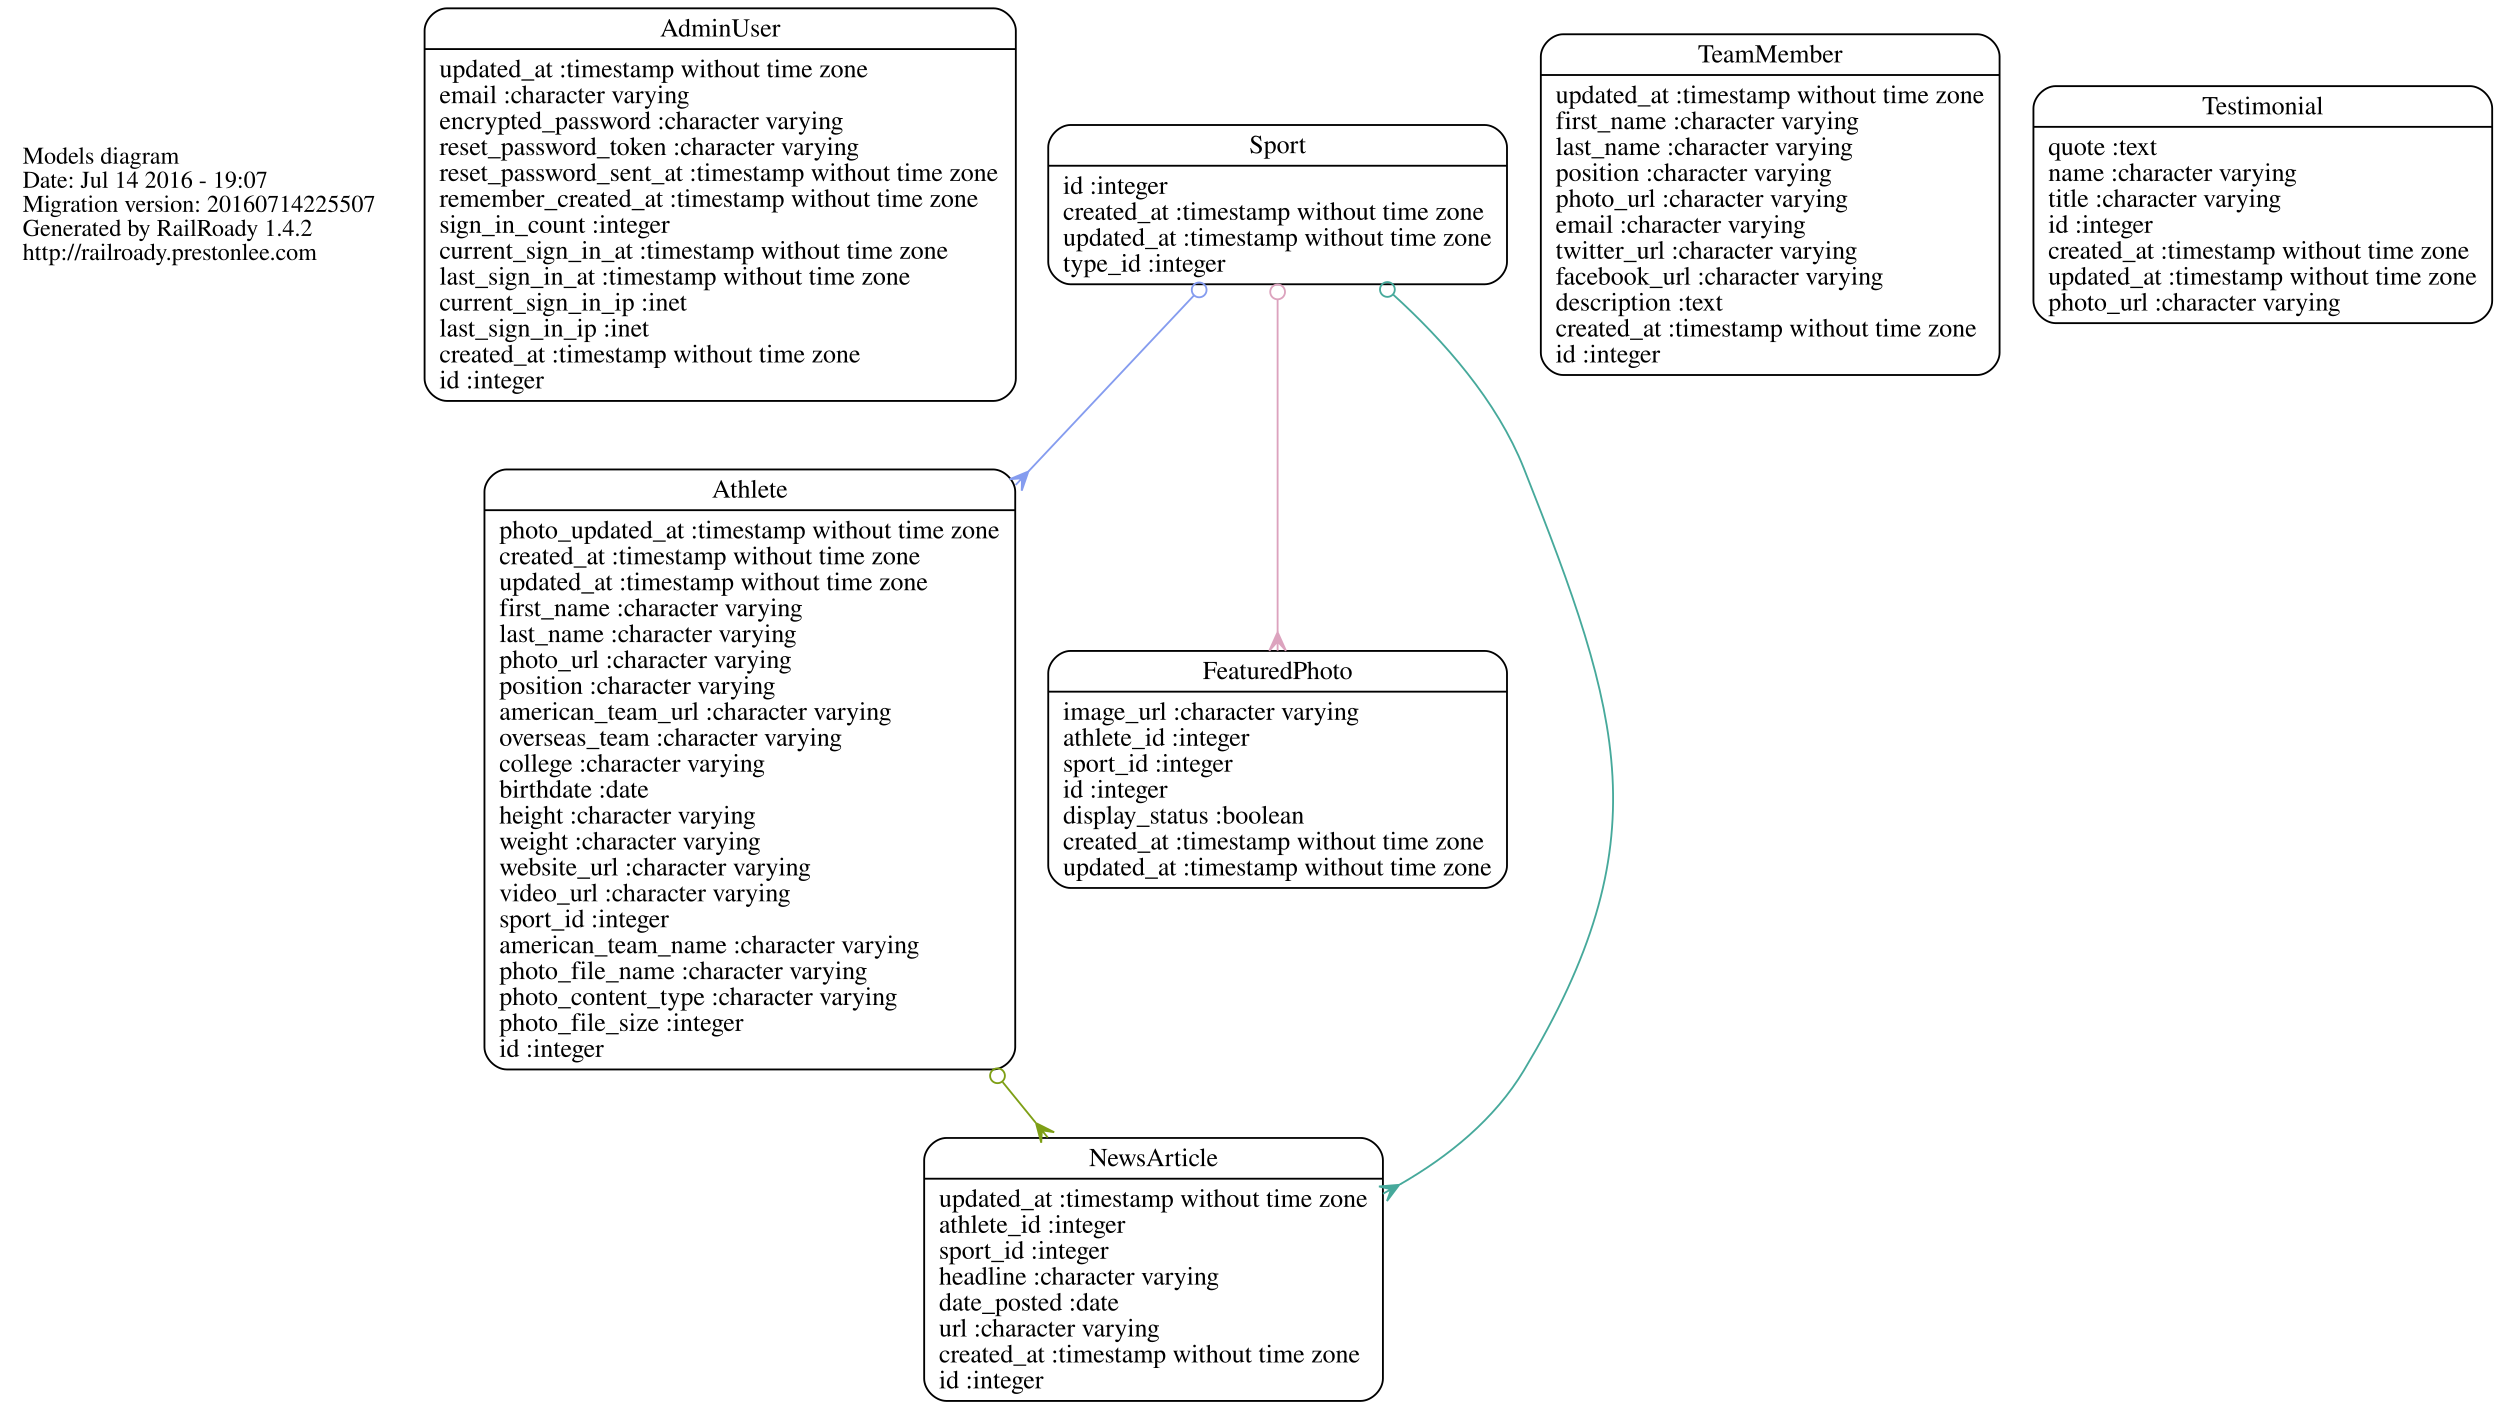
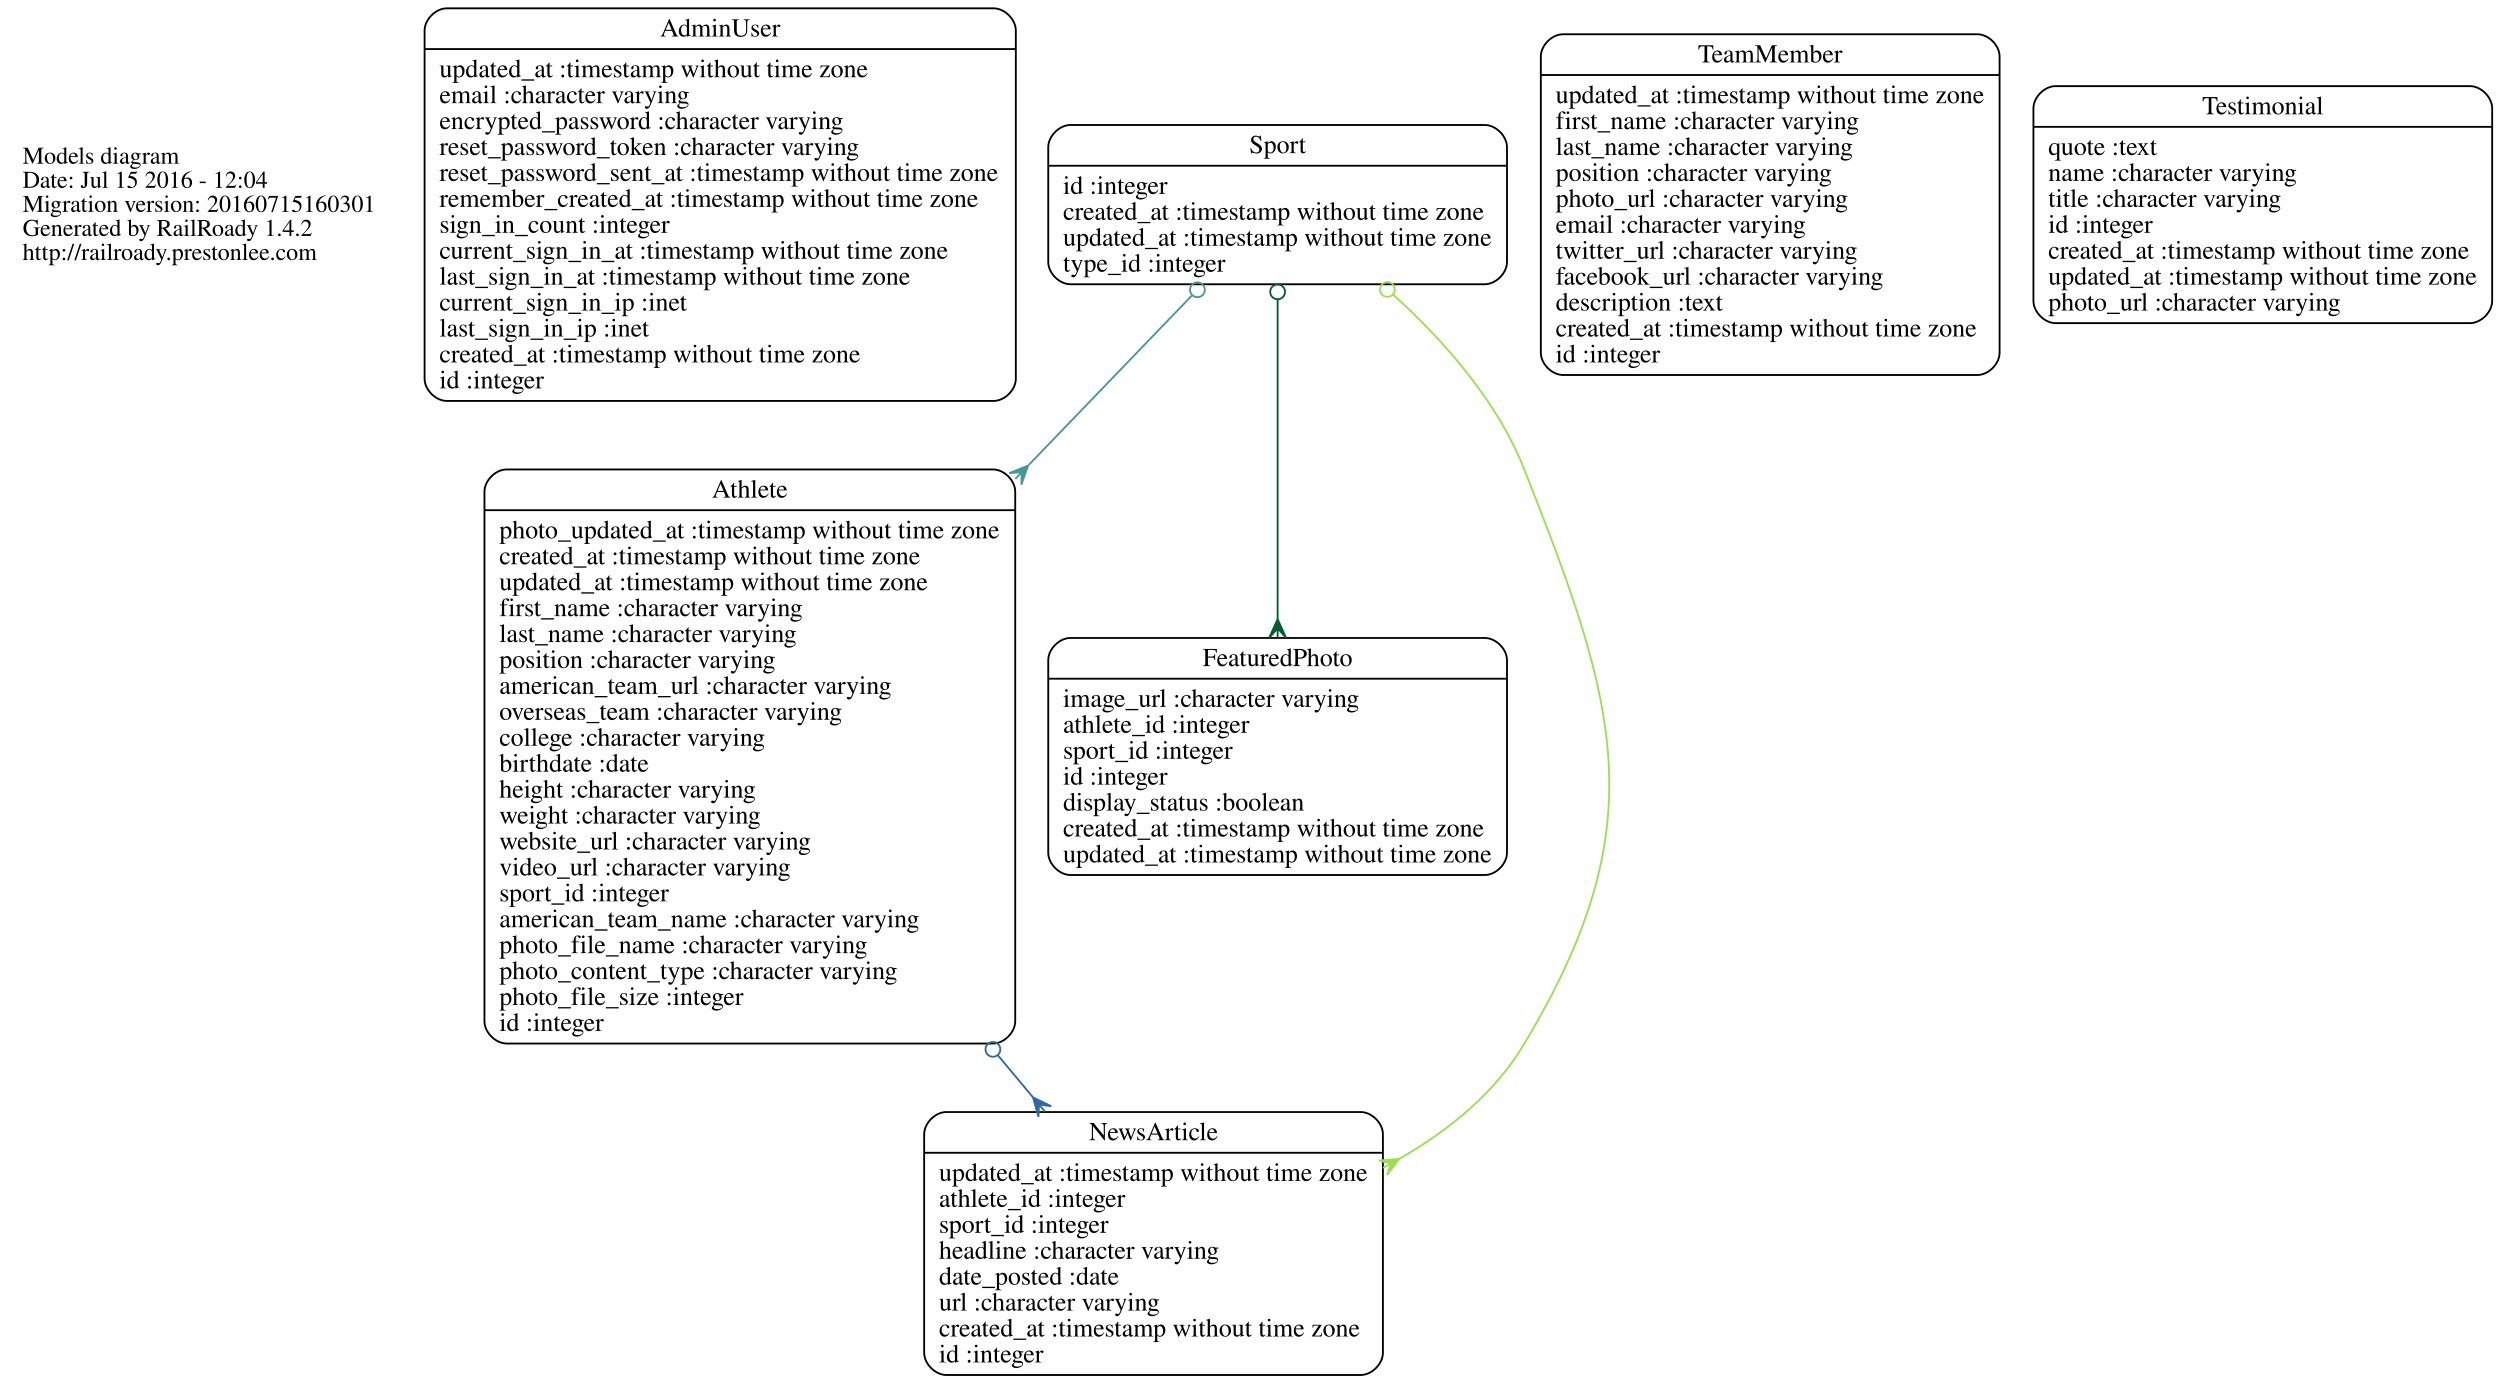
- <svg xmlns="http://www.w3.org/2000/svg" width="1350pt" height="761pt" viewBox="0.00 0.00 1349.55 761.00">
-   <g id="graph0" class="graph" transform="scale(1 1) rotate(0) translate(4 757)">
-     <polygon fill="none" stroke="none" points="-4,4 -4,-757 1345.55,-757 1345.55,4 -4,4" />
+ <svg xmlns="http://www.w3.org/2000/svg" width="1350pt" height="747pt" viewBox="0.00 0.00 1349.55 747.00">
+   <g id="graph0" class="graph" transform="scale(1 1) rotate(0) translate(4 743)">
+     <polygon fill="none" stroke="none" points="-4,4 -4,-743 1345.55,-743 1345.55,4 -4,4" />
    <g id="node1" class="node">
-       <text text-anchor="start" x="8" y="-668.6" font-family="Times,serif" font-size="13.00">Models diagram</text>
-       <text text-anchor="start" x="8" y="-655.6" font-family="Times,serif" font-size="13.00">Date: Jul 14 2016 - 19:07</text>
-       <text text-anchor="start" x="8" y="-642.6" font-family="Times,serif" font-size="13.00">Migration version: 20160714225507</text>
-       <text text-anchor="start" x="8" y="-629.6" font-family="Times,serif" font-size="13.00">Generated by RailRoady 1.4.2</text>
-       <text text-anchor="start" x="8" y="-616.6" font-family="Times,serif" font-size="13.00">http://railroady.prestonlee.com</text>
+       <text text-anchor="start" x="8" y="-654.6" font-family="Times,serif" font-size="13.00">Models diagram</text>
+       <text text-anchor="start" x="8" y="-641.6" font-family="Times,serif" font-size="13.00">Date: Jul 15 2016 - 12:04</text>
+       <text text-anchor="start" x="8" y="-628.6" font-family="Times,serif" font-size="13.00">Migration version: 20160715160301</text>
+       <text text-anchor="start" x="8" y="-615.6" font-family="Times,serif" font-size="13.00">Generated by RailRoady 1.4.2</text>
+       <text text-anchor="start" x="8" y="-602.6" font-family="Times,serif" font-size="13.00">http://railroady.prestonlee.com</text>
    </g>
    <g id="node2" class="node">
-       <path fill="none" stroke="black" d="M237.053,-540.5C237.053,-540.5 532.323,-540.5 532.323,-540.5 538.323,-540.5 544.323,-546.5 544.323,-552.5 544.323,-552.5 544.323,-740.5 544.323,-740.5 544.323,-746.5 538.323,-752.5 532.323,-752.5 532.323,-752.5 237.053,-752.5 237.053,-752.5 231.053,-752.5 225.053,-746.5 225.053,-740.5 225.053,-740.5 225.053,-552.5 225.053,-552.5 225.053,-546.5 231.053,-540.5 237.053,-540.5" />
-       <text text-anchor="middle" x="384.688" y="-737.3" font-family="Times,serif" font-size="14.00">AdminUser</text>
-       <polyline fill="none" stroke="black" points="225.053,-730.5 544.323,-730.5 " />
-       <text text-anchor="start" x="233.053" y="-715.3" font-family="Times,serif" font-size="14.00">updated_at :timestamp without time zone</text>
-       <text text-anchor="start" x="233.053" y="-701.3" font-family="Times,serif" font-size="14.00">email :character varying</text>
-       <text text-anchor="start" x="233.053" y="-687.3" font-family="Times,serif" font-size="14.00">encrypted_password :character varying</text>
-       <text text-anchor="start" x="233.053" y="-673.3" font-family="Times,serif" font-size="14.00">reset_password_token :character varying</text>
-       <text text-anchor="start" x="233.053" y="-659.3" font-family="Times,serif" font-size="14.00">reset_password_sent_at :timestamp without time zone</text>
-       <text text-anchor="start" x="233.053" y="-645.3" font-family="Times,serif" font-size="14.00">remember_created_at :timestamp without time zone</text>
-       <text text-anchor="start" x="233.053" y="-631.3" font-family="Times,serif" font-size="14.00">sign_in_count :integer</text>
-       <text text-anchor="start" x="233.053" y="-617.3" font-family="Times,serif" font-size="14.00">current_sign_in_at :timestamp without time zone</text>
-       <text text-anchor="start" x="233.053" y="-603.3" font-family="Times,serif" font-size="14.00">last_sign_in_at :timestamp without time zone</text>
-       <text text-anchor="start" x="233.053" y="-589.3" font-family="Times,serif" font-size="14.00">current_sign_in_ip :inet</text>
-       <text text-anchor="start" x="233.053" y="-575.3" font-family="Times,serif" font-size="14.00">last_sign_in_ip :inet</text>
-       <text text-anchor="start" x="233.053" y="-561.3" font-family="Times,serif" font-size="14.00">created_at :timestamp without time zone</text>
-       <text text-anchor="start" x="233.053" y="-547.3" font-family="Times,serif" font-size="14.00">id :integer</text>
+       <path fill="none" stroke="black" d="M237.053,-526.5C237.053,-526.5 532.323,-526.5 532.323,-526.5 538.323,-526.5 544.323,-532.5 544.323,-538.5 544.323,-538.5 544.323,-726.5 544.323,-726.5 544.323,-732.5 538.323,-738.5 532.323,-738.5 532.323,-738.5 237.053,-738.5 237.053,-738.5 231.053,-738.5 225.053,-732.5 225.053,-726.5 225.053,-726.5 225.053,-538.5 225.053,-538.5 225.053,-532.5 231.053,-526.5 237.053,-526.5" />
+       <text text-anchor="middle" x="384.688" y="-723.3" font-family="Times,serif" font-size="14.00">AdminUser</text>
+       <polyline fill="none" stroke="black" points="225.053,-716.5 544.323,-716.5 " />
+       <text text-anchor="start" x="233.053" y="-701.3" font-family="Times,serif" font-size="14.00">updated_at :timestamp without time zone</text>
+       <text text-anchor="start" x="233.053" y="-687.3" font-family="Times,serif" font-size="14.00">email :character varying</text>
+       <text text-anchor="start" x="233.053" y="-673.3" font-family="Times,serif" font-size="14.00">encrypted_password :character varying</text>
+       <text text-anchor="start" x="233.053" y="-659.3" font-family="Times,serif" font-size="14.00">reset_password_token :character varying</text>
+       <text text-anchor="start" x="233.053" y="-645.3" font-family="Times,serif" font-size="14.00">reset_password_sent_at :timestamp without time zone</text>
+       <text text-anchor="start" x="233.053" y="-631.3" font-family="Times,serif" font-size="14.00">remember_created_at :timestamp without time zone</text>
+       <text text-anchor="start" x="233.053" y="-617.3" font-family="Times,serif" font-size="14.00">sign_in_count :integer</text>
+       <text text-anchor="start" x="233.053" y="-603.3" font-family="Times,serif" font-size="14.00">current_sign_in_at :timestamp without time zone</text>
+       <text text-anchor="start" x="233.053" y="-589.3" font-family="Times,serif" font-size="14.00">last_sign_in_at :timestamp without time zone</text>
+       <text text-anchor="start" x="233.053" y="-575.3" font-family="Times,serif" font-size="14.00">current_sign_in_ip :inet</text>
+       <text text-anchor="start" x="233.053" y="-561.3" font-family="Times,serif" font-size="14.00">last_sign_in_ip :inet</text>
+       <text text-anchor="start" x="233.053" y="-547.3" font-family="Times,serif" font-size="14.00">created_at :timestamp without time zone</text>
+       <text text-anchor="start" x="233.053" y="-533.3" font-family="Times,serif" font-size="14.00">id :integer</text>
    </g>
    <g id="node3" class="node">
-       <path fill="none" stroke="black" d="M269.381,-179.5C269.381,-179.5 531.995,-179.5 531.995,-179.5 537.995,-179.5 543.995,-185.5 543.995,-191.5 543.995,-191.5 543.995,-491.5 543.995,-491.5 543.995,-497.5 537.995,-503.5 531.995,-503.5 531.995,-503.5 269.381,-503.5 269.381,-503.5 263.381,-503.5 257.381,-497.5 257.381,-491.5 257.381,-491.5 257.381,-191.5 257.381,-191.5 257.381,-185.5 263.381,-179.5 269.381,-179.5" />
-       <text text-anchor="middle" x="400.688" y="-488.3" font-family="Times,serif" font-size="14.00">Athlete</text>
-       <polyline fill="none" stroke="black" points="257.381,-481.5 543.995,-481.5 " />
-       <text text-anchor="start" x="265.381" y="-466.3" font-family="Times,serif" font-size="14.00">photo_updated_at :timestamp without time zone</text>
-       <text text-anchor="start" x="265.381" y="-452.3" font-family="Times,serif" font-size="14.00">created_at :timestamp without time zone</text>
-       <text text-anchor="start" x="265.381" y="-438.3" font-family="Times,serif" font-size="14.00">updated_at :timestamp without time zone</text>
-       <text text-anchor="start" x="265.381" y="-424.3" font-family="Times,serif" font-size="14.00">first_name :character varying</text>
-       <text text-anchor="start" x="265.381" y="-410.3" font-family="Times,serif" font-size="14.00">last_name :character varying</text>
-       <text text-anchor="start" x="265.381" y="-396.3" font-family="Times,serif" font-size="14.00">photo_url :character varying</text>
+       <path fill="none" stroke="black" d="M269.381,-179.5C269.381,-179.5 531.995,-179.5 531.995,-179.5 537.995,-179.5 543.995,-185.5 543.995,-191.5 543.995,-191.5 543.995,-477.5 543.995,-477.5 543.995,-483.5 537.995,-489.5 531.995,-489.5 531.995,-489.5 269.381,-489.5 269.381,-489.5 263.381,-489.5 257.381,-483.5 257.381,-477.5 257.381,-477.5 257.381,-191.5 257.381,-191.5 257.381,-185.5 263.381,-179.5 269.381,-179.5" />
+       <text text-anchor="middle" x="400.688" y="-474.3" font-family="Times,serif" font-size="14.00">Athlete</text>
+       <polyline fill="none" stroke="black" points="257.381,-467.5 543.995,-467.5 " />
+       <text text-anchor="start" x="265.381" y="-452.3" font-family="Times,serif" font-size="14.00">photo_updated_at :timestamp without time zone</text>
+       <text text-anchor="start" x="265.381" y="-438.3" font-family="Times,serif" font-size="14.00">created_at :timestamp without time zone</text>
+       <text text-anchor="start" x="265.381" y="-424.3" font-family="Times,serif" font-size="14.00">updated_at :timestamp without time zone</text>
+       <text text-anchor="start" x="265.381" y="-410.3" font-family="Times,serif" font-size="14.00">first_name :character varying</text>
+       <text text-anchor="start" x="265.381" y="-396.3" font-family="Times,serif" font-size="14.00">last_name :character varying</text>
      <text text-anchor="start" x="265.381" y="-382.3" font-family="Times,serif" font-size="14.00">position :character varying</text>
      <text text-anchor="start" x="265.381" y="-368.3" font-family="Times,serif" font-size="14.00">american_team_url :character varying</text>
      <text text-anchor="start" x="265.381" y="-354.3" font-family="Times,serif" font-size="14.00">overseas_team :character varying</text>
      <text text-anchor="start" x="265.381" y="-340.3" font-family="Times,serif" font-size="14.00">college :character varying</text>
      <text text-anchor="start" x="265.381" y="-326.3" font-family="Times,serif" font-size="14.00">birthdate :date</text>
      <text text-anchor="start" x="265.381" y="-312.3" font-family="Times,serif" font-size="14.00">height :character varying</text>
      <text text-anchor="start" x="265.381" y="-298.3" font-family="Times,serif" font-size="14.00">weight :character varying</text>
      <text text-anchor="start" x="265.381" y="-284.3" font-family="Times,serif" font-size="14.00">website_url :character varying</text>
      <text text-anchor="start" x="265.381" y="-270.3" font-family="Times,serif" font-size="14.00">video_url :character varying</text>
      <text text-anchor="start" x="265.381" y="-256.3" font-family="Times,serif" font-size="14.00">sport_id :integer</text>
      <text text-anchor="start" x="265.381" y="-242.3" font-family="Times,serif" font-size="14.00">american_team_name :character varying</text>
      <text text-anchor="start" x="265.381" y="-228.3" font-family="Times,serif" font-size="14.00">photo_file_name :character varying</text>
      <text text-anchor="start" x="265.381" y="-214.3" font-family="Times,serif" font-size="14.00">photo_content_type :character varying</text>
      <text text-anchor="start" x="265.381" y="-200.3" font-family="Times,serif" font-size="14.00">photo_file_size :integer</text>
      <text text-anchor="start" x="265.381" y="-186.3" font-family="Times,serif" font-size="14.00">id :integer</text>
    </g>
    <g id="node5" class="node">
      <path fill="none" stroke="black" d="M506.825,-0.5C506.825,-0.5 730.55,-0.5 730.55,-0.5 736.55,-0.5 742.55,-6.5 742.55,-12.5 742.55,-12.5 742.55,-130.5 742.55,-130.5 742.55,-136.5 736.55,-142.5 730.55,-142.5 730.55,-142.5 506.825,-142.5 506.825,-142.5 500.825,-142.5 494.825,-136.5 494.825,-130.5 494.825,-130.5 494.825,-12.5 494.825,-12.5 494.825,-6.5 500.825,-0.5 506.825,-0.5" />
      <text text-anchor="middle" x="618.688" y="-127.3" font-family="Times,serif" font-size="14.00">NewsArticle</text>
      <polyline fill="none" stroke="black" points="494.825,-120.5 742.55,-120.5 " />
      <text text-anchor="start" x="502.825" y="-105.3" font-family="Times,serif" font-size="14.00">updated_at :timestamp without time zone</text>
      <text text-anchor="start" x="502.825" y="-91.3" font-family="Times,serif" font-size="14.00">athlete_id :integer</text>
      <text text-anchor="start" x="502.825" y="-77.3" font-family="Times,serif" font-size="14.00">sport_id :integer</text>
      <text text-anchor="start" x="502.825" y="-63.3" font-family="Times,serif" font-size="14.00">headline :character varying</text>
      <text text-anchor="start" x="502.825" y="-49.3" font-family="Times,serif" font-size="14.00">date_posted :date</text>
      <text text-anchor="start" x="502.825" y="-35.3" font-family="Times,serif" font-size="14.00">url :character varying</text>
      <text text-anchor="start" x="502.825" y="-21.3" font-family="Times,serif" font-size="14.00">created_at :timestamp without time zone</text>
      <text text-anchor="start" x="502.825" y="-7.3" font-family="Times,serif" font-size="14.00">id :integer</text>
    </g>
    <g id="edge1" class="edge">
-       <path fill="none" stroke="#7e9f15" d="M537.176,-172.707C543.232,-165.262 549.166,-157.967 554.898,-150.92" />
-       <ellipse fill="none" stroke="#7e9f15" cx="534.426" cy="-176.088" rx="4" ry="4" />
-       <polygon fill="#7e9f15" stroke="#7e9f15" points="555.218,-150.526 565.02,-145.608 558.374,-146.648 561.529,-142.769 561.529,-142.769 561.529,-142.769 558.374,-146.648 558.038,-139.929 555.218,-150.526 555.218,-150.526" />
+       <path fill="none" stroke="#3068a3" d="M534.585,-173.192C541.034,-165.471 547.36,-157.896 553.467,-150.585" />
+       <ellipse fill="none" stroke="#3068a3" cx="531.954" cy="-176.342" rx="4" ry="4" />
+       <polygon fill="#3068a3" stroke="#3068a3" points="553.592,-150.436 563.456,-145.646 556.797,-146.599 560.002,-142.761 560.002,-142.761 560.002,-142.761 556.797,-146.599 556.549,-139.876 553.592,-150.436 553.592,-150.436" />
    </g>
    <g id="node4" class="node">
-       <path fill="none" stroke="black" d="M573.825,-277.5C573.825,-277.5 797.55,-277.5 797.55,-277.5 803.55,-277.5 809.55,-283.5 809.55,-289.5 809.55,-289.5 809.55,-393.5 809.55,-393.5 809.55,-399.5 803.55,-405.5 797.55,-405.5 797.55,-405.5 573.825,-405.5 573.825,-405.5 567.825,-405.5 561.825,-399.5 561.825,-393.5 561.825,-393.5 561.825,-289.5 561.825,-289.5 561.825,-283.5 567.825,-277.5 573.825,-277.5" />
-       <text text-anchor="middle" x="685.688" y="-390.3" font-family="Times,serif" font-size="14.00">FeaturedPhoto</text>
-       <polyline fill="none" stroke="black" points="561.825,-383.5 809.55,-383.5 " />
-       <text text-anchor="start" x="569.825" y="-368.3" font-family="Times,serif" font-size="14.00">image_url :character varying</text>
-       <text text-anchor="start" x="569.825" y="-354.3" font-family="Times,serif" font-size="14.00">athlete_id :integer</text>
-       <text text-anchor="start" x="569.825" y="-340.3" font-family="Times,serif" font-size="14.00">sport_id :integer</text>
-       <text text-anchor="start" x="569.825" y="-326.3" font-family="Times,serif" font-size="14.00">id :integer</text>
-       <text text-anchor="start" x="569.825" y="-312.3" font-family="Times,serif" font-size="14.00">display_status :boolean</text>
-       <text text-anchor="start" x="569.825" y="-298.3" font-family="Times,serif" font-size="14.00">created_at :timestamp without time zone</text>
-       <text text-anchor="start" x="569.825" y="-284.3" font-family="Times,serif" font-size="14.00">updated_at :timestamp without time zone</text>
+       <path fill="none" stroke="black" d="M573.825,-270.5C573.825,-270.5 797.55,-270.5 797.55,-270.5 803.55,-270.5 809.55,-276.5 809.55,-282.5 809.55,-282.5 809.55,-386.5 809.55,-386.5 809.55,-392.5 803.55,-398.5 797.55,-398.5 797.55,-398.5 573.825,-398.5 573.825,-398.5 567.825,-398.5 561.825,-392.5 561.825,-386.5 561.825,-386.5 561.825,-282.5 561.825,-282.5 561.825,-276.5 567.825,-270.5 573.825,-270.5" />
+       <text text-anchor="middle" x="685.688" y="-383.3" font-family="Times,serif" font-size="14.00">FeaturedPhoto</text>
+       <polyline fill="none" stroke="black" points="561.825,-376.5 809.55,-376.5 " />
+       <text text-anchor="start" x="569.825" y="-361.3" font-family="Times,serif" font-size="14.00">image_url :character varying</text>
+       <text text-anchor="start" x="569.825" y="-347.3" font-family="Times,serif" font-size="14.00">athlete_id :integer</text>
+       <text text-anchor="start" x="569.825" y="-333.3" font-family="Times,serif" font-size="14.00">sport_id :integer</text>
+       <text text-anchor="start" x="569.825" y="-319.3" font-family="Times,serif" font-size="14.00">id :integer</text>
+       <text text-anchor="start" x="569.825" y="-305.3" font-family="Times,serif" font-size="14.00">display_status :boolean</text>
+       <text text-anchor="start" x="569.825" y="-291.3" font-family="Times,serif" font-size="14.00">created_at :timestamp without time zone</text>
+       <text text-anchor="start" x="569.825" y="-277.3" font-family="Times,serif" font-size="14.00">updated_at :timestamp without time zone</text>
    </g>
    <g id="node6" class="node">
-       <path fill="none" stroke="black" d="M573.825,-603.5C573.825,-603.5 797.55,-603.5 797.55,-603.5 803.55,-603.5 809.55,-609.5 809.55,-615.5 809.55,-615.5 809.55,-677.5 809.55,-677.5 809.55,-683.5 803.55,-689.5 797.55,-689.5 797.55,-689.5 573.825,-689.5 573.825,-689.5 567.825,-689.5 561.825,-683.5 561.825,-677.5 561.825,-677.5 561.825,-615.5 561.825,-615.5 561.825,-609.5 567.825,-603.5 573.825,-603.5" />
-       <text text-anchor="middle" x="685.688" y="-674.3" font-family="Times,serif" font-size="14.00">Sport</text>
-       <polyline fill="none" stroke="black" points="561.825,-667.5 809.55,-667.5 " />
-       <text text-anchor="start" x="569.825" y="-652.3" font-family="Times,serif" font-size="14.00">id :integer</text>
-       <text text-anchor="start" x="569.825" y="-638.3" font-family="Times,serif" font-size="14.00">created_at :timestamp without time zone</text>
-       <text text-anchor="start" x="569.825" y="-624.3" font-family="Times,serif" font-size="14.00">updated_at :timestamp without time zone</text>
-       <text text-anchor="start" x="569.825" y="-610.3" font-family="Times,serif" font-size="14.00">type_id :integer</text>
+       <path fill="none" stroke="black" d="M573.825,-589.5C573.825,-589.5 797.55,-589.5 797.55,-589.5 803.55,-589.5 809.55,-595.5 809.55,-601.5 809.55,-601.5 809.55,-663.5 809.55,-663.5 809.55,-669.5 803.55,-675.5 797.55,-675.5 797.55,-675.5 573.825,-675.5 573.825,-675.5 567.825,-675.5 561.825,-669.5 561.825,-663.5 561.825,-663.5 561.825,-601.5 561.825,-601.5 561.825,-595.5 567.825,-589.5 573.825,-589.5" />
+       <text text-anchor="middle" x="685.688" y="-660.3" font-family="Times,serif" font-size="14.00">Sport</text>
+       <polyline fill="none" stroke="black" points="561.825,-653.5 809.55,-653.5 " />
+       <text text-anchor="start" x="569.825" y="-638.3" font-family="Times,serif" font-size="14.00">id :integer</text>
+       <text text-anchor="start" x="569.825" y="-624.3" font-family="Times,serif" font-size="14.00">created_at :timestamp without time zone</text>
+       <text text-anchor="start" x="569.825" y="-610.3" font-family="Times,serif" font-size="14.00">updated_at :timestamp without time zone</text>
+       <text text-anchor="start" x="569.825" y="-596.3" font-family="Times,serif" font-size="14.00">type_id :integer</text>
    </g>
    <g id="edge2" class="edge">
-       <path fill="none" stroke="#859cef" d="M640.561,-597.523C615.925,-571.331 583.845,-537.225 551.203,-502.521" />
-       <ellipse fill="none" stroke="#859cef" cx="643.319" cy="-600.455" rx="4" ry="4" />
-       <polygon fill="#859cef" stroke="#859cef" points="551.083,-502.394 547.509,-492.026 547.657,-498.752 544.231,-495.11 544.231,-495.11 544.231,-495.11 547.657,-498.752 540.954,-498.193 551.083,-502.394 551.083,-502.394" />
+       <path fill="none" stroke="#46979a" d="M639.337,-583.36C614.898,-557.978 583.388,-525.252 551.327,-491.954" />
+       <ellipse fill="none" stroke="#46979a" cx="642.382" cy="-586.523" rx="4" ry="4" />
+       <polygon fill="#46979a" stroke="#46979a" points="550.982,-491.595 547.288,-481.271 547.514,-487.994 544.046,-484.392 544.046,-484.392 544.046,-484.392 547.514,-487.994 540.805,-487.513 550.982,-491.595 550.982,-491.595" />
    </g>
    <g id="edge3" class="edge">
-       <path fill="none" stroke="#dca3be" d="M685.688,-595.285C685.688,-546.335 685.688,-471.355 685.688,-415.755" />
-       <ellipse fill="none" stroke="#dca3be" cx="685.688" cy="-599.369" rx="4" ry="4" />
-       <polygon fill="#dca3be" stroke="#dca3be" points="685.688,-415.61 690.188,-405.61 685.688,-410.61 685.688,-405.61 685.688,-405.61 685.688,-405.61 685.688,-410.61 681.188,-405.61 685.688,-415.61 685.688,-415.61" />
+       <path fill="none" stroke="#045d2f" d="M685.688,-581.255C685.688,-533.933 685.688,-462.49 685.688,-408.811" />
+       <ellipse fill="none" stroke="#045d2f" cx="685.688" cy="-585.405" rx="4" ry="4" />
+       <polygon fill="#045d2f" stroke="#045d2f" points="685.688,-408.665 690.188,-398.665 685.688,-403.665 685.688,-398.665 685.688,-398.665 685.688,-398.665 685.688,-403.665 681.188,-398.665 685.688,-408.665 685.688,-408.665" />
    </g>
    <g id="edge4" class="edge">
-       <path fill="none" stroke="#46a99b" d="M748.115,-597.881C775.29,-573.199 804.199,-540.571 818.688,-504 871.892,-369.711 893.044,-302.836 818.688,-179 802.95,-152.79 778.336,-132.679 751.686,-117.379" />
-       <ellipse fill="none" stroke="#46a99b" cx="744.972" cy="-600.682" rx="4" ry="4" />
-       <polygon fill="#46a99b" stroke="#46a99b" points="751.342,-117.19 744.747,-108.429 746.961,-114.781 742.579,-112.373 742.579,-112.373 742.579,-112.373 746.961,-114.781 740.411,-116.316 751.342,-117.19 751.342,-117.19" />
+       <path fill="none" stroke="#99df51" d="M748.115,-583.881C775.29,-559.199 804.199,-526.571 818.688,-490 869.6,-361.496 889.841,-297.501 818.688,-179 802.95,-152.79 778.336,-132.679 751.686,-117.379" />
+       <ellipse fill="none" stroke="#99df51" cx="744.972" cy="-586.682" rx="4" ry="4" />
+       <polygon fill="#99df51" stroke="#99df51" points="751.342,-117.19 744.747,-108.429 746.961,-114.781 742.579,-112.373 742.579,-112.373 742.579,-112.373 746.961,-114.781 740.411,-116.316 751.342,-117.19 751.342,-117.19" />
    </g>
    <g id="node7" class="node">
-       <path fill="none" stroke="black" d="M839.825,-554.5C839.825,-554.5 1063.55,-554.5 1063.55,-554.5 1069.55,-554.5 1075.55,-560.5 1075.55,-566.5 1075.55,-566.5 1075.55,-726.5 1075.55,-726.5 1075.55,-732.5 1069.55,-738.5 1063.55,-738.5 1063.55,-738.5 839.825,-738.5 839.825,-738.5 833.825,-738.5 827.825,-732.5 827.825,-726.5 827.825,-726.5 827.825,-566.5 827.825,-566.5 827.825,-560.5 833.825,-554.5 839.825,-554.5" />
-       <text text-anchor="middle" x="951.688" y="-723.3" font-family="Times,serif" font-size="14.00">TeamMember</text>
-       <polyline fill="none" stroke="black" points="827.825,-716.5 1075.55,-716.5 " />
-       <text text-anchor="start" x="835.825" y="-701.3" font-family="Times,serif" font-size="14.00">updated_at :timestamp without time zone</text>
-       <text text-anchor="start" x="835.825" y="-687.3" font-family="Times,serif" font-size="14.00">first_name :character varying</text>
-       <text text-anchor="start" x="835.825" y="-673.3" font-family="Times,serif" font-size="14.00">last_name :character varying</text>
-       <text text-anchor="start" x="835.825" y="-659.3" font-family="Times,serif" font-size="14.00">position :character varying</text>
-       <text text-anchor="start" x="835.825" y="-645.3" font-family="Times,serif" font-size="14.00">photo_url :character varying</text>
-       <text text-anchor="start" x="835.825" y="-631.3" font-family="Times,serif" font-size="14.00">email :character varying</text>
-       <text text-anchor="start" x="835.825" y="-617.3" font-family="Times,serif" font-size="14.00">twitter_url :character varying</text>
-       <text text-anchor="start" x="835.825" y="-603.3" font-family="Times,serif" font-size="14.00">facebook_url :character varying</text>
-       <text text-anchor="start" x="835.825" y="-589.3" font-family="Times,serif" font-size="14.00">description :text</text>
-       <text text-anchor="start" x="835.825" y="-575.3" font-family="Times,serif" font-size="14.00">created_at :timestamp without time zone</text>
-       <text text-anchor="start" x="835.825" y="-561.3" font-family="Times,serif" font-size="14.00">id :integer</text>
+       <path fill="none" stroke="black" d="M839.825,-540.5C839.825,-540.5 1063.55,-540.5 1063.55,-540.5 1069.55,-540.5 1075.55,-546.5 1075.55,-552.5 1075.55,-552.5 1075.55,-712.5 1075.55,-712.5 1075.55,-718.5 1069.55,-724.5 1063.55,-724.5 1063.55,-724.5 839.825,-724.5 839.825,-724.5 833.825,-724.5 827.825,-718.5 827.825,-712.5 827.825,-712.5 827.825,-552.5 827.825,-552.5 827.825,-546.5 833.825,-540.5 839.825,-540.5" />
+       <text text-anchor="middle" x="951.688" y="-709.3" font-family="Times,serif" font-size="14.00">TeamMember</text>
+       <polyline fill="none" stroke="black" points="827.825,-702.5 1075.55,-702.5 " />
+       <text text-anchor="start" x="835.825" y="-687.3" font-family="Times,serif" font-size="14.00">updated_at :timestamp without time zone</text>
+       <text text-anchor="start" x="835.825" y="-673.3" font-family="Times,serif" font-size="14.00">first_name :character varying</text>
+       <text text-anchor="start" x="835.825" y="-659.3" font-family="Times,serif" font-size="14.00">last_name :character varying</text>
+       <text text-anchor="start" x="835.825" y="-645.3" font-family="Times,serif" font-size="14.00">position :character varying</text>
+       <text text-anchor="start" x="835.825" y="-631.3" font-family="Times,serif" font-size="14.00">photo_url :character varying</text>
+       <text text-anchor="start" x="835.825" y="-617.3" font-family="Times,serif" font-size="14.00">email :character varying</text>
+       <text text-anchor="start" x="835.825" y="-603.3" font-family="Times,serif" font-size="14.00">twitter_url :character varying</text>
+       <text text-anchor="start" x="835.825" y="-589.3" font-family="Times,serif" font-size="14.00">facebook_url :character varying</text>
+       <text text-anchor="start" x="835.825" y="-575.3" font-family="Times,serif" font-size="14.00">description :text</text>
+       <text text-anchor="start" x="835.825" y="-561.3" font-family="Times,serif" font-size="14.00">created_at :timestamp without time zone</text>
+       <text text-anchor="start" x="835.825" y="-547.3" font-family="Times,serif" font-size="14.00">id :integer</text>
    </g>
    <g id="node8" class="node">
-       <path fill="none" stroke="black" d="M1105.83,-582.5C1105.83,-582.5 1329.55,-582.5 1329.55,-582.5 1335.55,-582.5 1341.55,-588.5 1341.55,-594.5 1341.55,-594.5 1341.55,-698.5 1341.55,-698.5 1341.55,-704.5 1335.55,-710.5 1329.55,-710.5 1329.55,-710.5 1105.83,-710.5 1105.83,-710.5 1099.83,-710.5 1093.83,-704.5 1093.83,-698.5 1093.83,-698.5 1093.83,-594.5 1093.83,-594.5 1093.83,-588.5 1099.83,-582.5 1105.83,-582.5" />
-       <text text-anchor="middle" x="1217.69" y="-695.3" font-family="Times,serif" font-size="14.00">Testimonial</text>
-       <polyline fill="none" stroke="black" points="1093.83,-688.5 1341.55,-688.5 " />
-       <text text-anchor="start" x="1101.83" y="-673.3" font-family="Times,serif" font-size="14.00">quote :text</text>
-       <text text-anchor="start" x="1101.83" y="-659.3" font-family="Times,serif" font-size="14.00">name :character varying</text>
-       <text text-anchor="start" x="1101.83" y="-645.3" font-family="Times,serif" font-size="14.00">title :character varying</text>
-       <text text-anchor="start" x="1101.83" y="-631.3" font-family="Times,serif" font-size="14.00">id :integer</text>
-       <text text-anchor="start" x="1101.83" y="-617.3" font-family="Times,serif" font-size="14.00">created_at :timestamp without time zone</text>
-       <text text-anchor="start" x="1101.83" y="-603.3" font-family="Times,serif" font-size="14.00">updated_at :timestamp without time zone</text>
-       <text text-anchor="start" x="1101.83" y="-589.3" font-family="Times,serif" font-size="14.00">photo_url :character varying</text>
+       <path fill="none" stroke="black" d="M1105.83,-568.5C1105.83,-568.5 1329.55,-568.5 1329.55,-568.5 1335.55,-568.5 1341.55,-574.5 1341.55,-580.5 1341.55,-580.5 1341.55,-684.5 1341.55,-684.5 1341.55,-690.5 1335.55,-696.5 1329.55,-696.5 1329.55,-696.5 1105.83,-696.5 1105.83,-696.5 1099.83,-696.5 1093.83,-690.5 1093.83,-684.5 1093.83,-684.5 1093.83,-580.5 1093.83,-580.5 1093.83,-574.5 1099.83,-568.5 1105.83,-568.5" />
+       <text text-anchor="middle" x="1217.69" y="-681.3" font-family="Times,serif" font-size="14.00">Testimonial</text>
+       <polyline fill="none" stroke="black" points="1093.83,-674.5 1341.55,-674.5 " />
+       <text text-anchor="start" x="1101.83" y="-659.3" font-family="Times,serif" font-size="14.00">quote :text</text>
+       <text text-anchor="start" x="1101.83" y="-645.3" font-family="Times,serif" font-size="14.00">name :character varying</text>
+       <text text-anchor="start" x="1101.83" y="-631.3" font-family="Times,serif" font-size="14.00">title :character varying</text>
+       <text text-anchor="start" x="1101.83" y="-617.3" font-family="Times,serif" font-size="14.00">id :integer</text>
+       <text text-anchor="start" x="1101.83" y="-603.3" font-family="Times,serif" font-size="14.00">created_at :timestamp without time zone</text>
+       <text text-anchor="start" x="1101.83" y="-589.3" font-family="Times,serif" font-size="14.00">updated_at :timestamp without time zone</text>
+       <text text-anchor="start" x="1101.83" y="-575.3" font-family="Times,serif" font-size="14.00">photo_url :character varying</text>
    </g>
  </g>
</svg>
